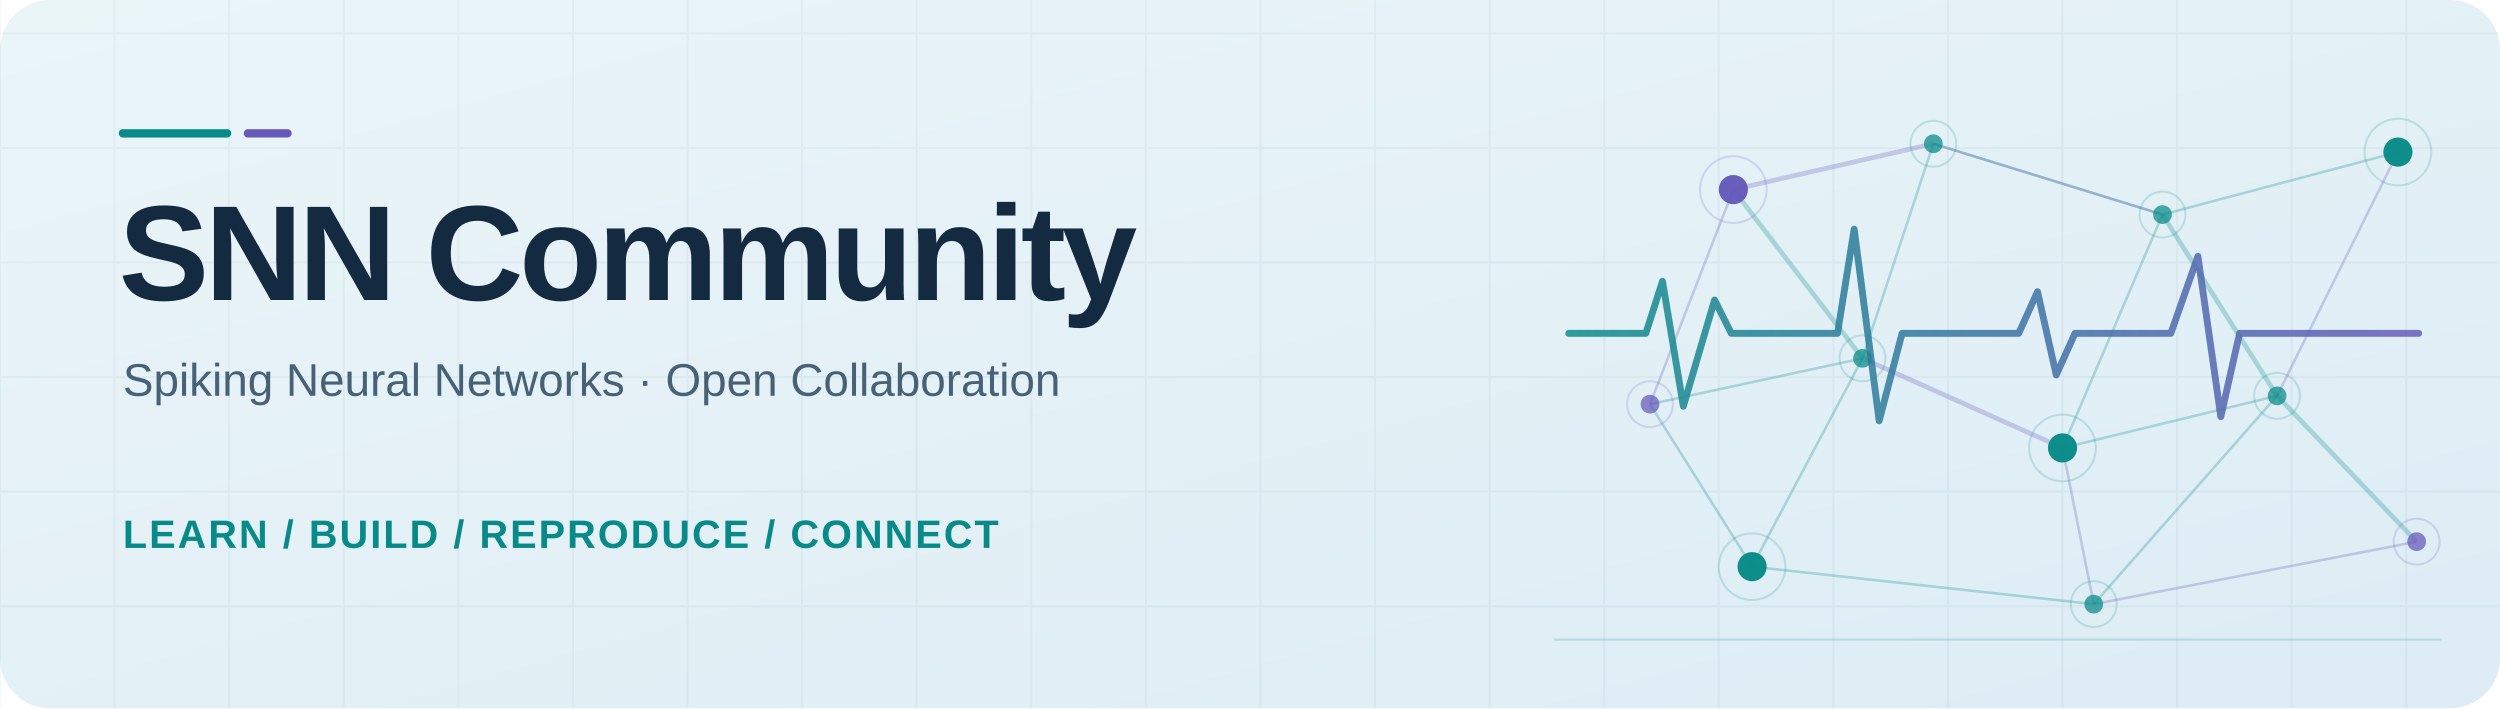
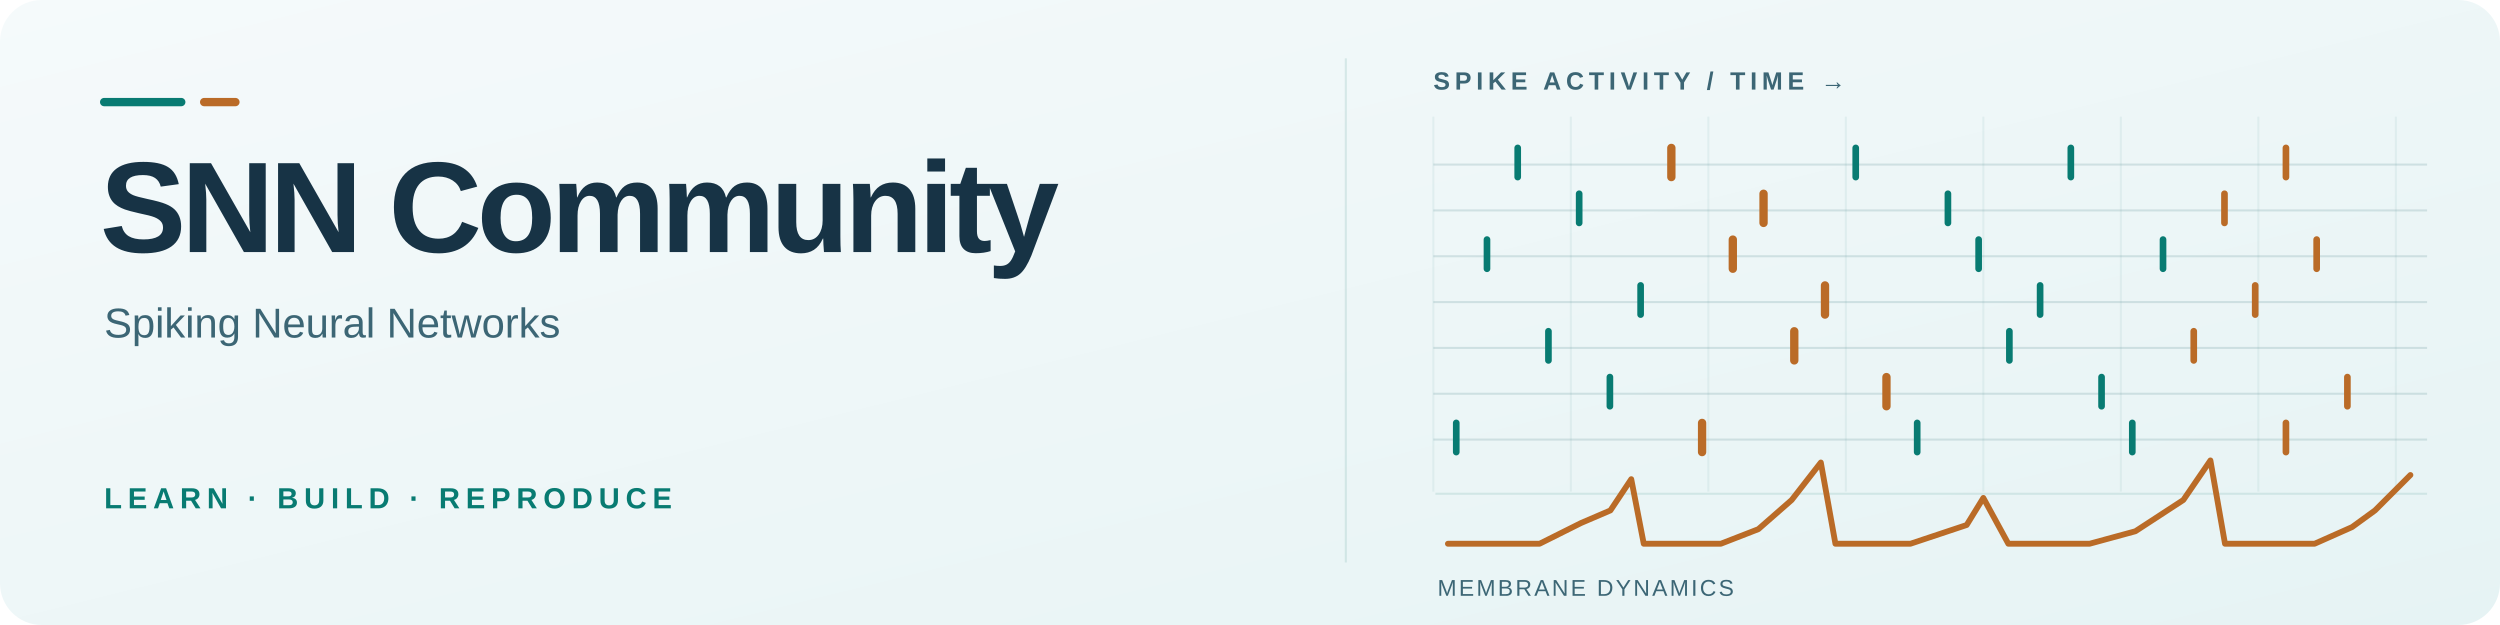
- <svg xmlns="http://www.w3.org/2000/svg" width="1200" height="340" viewBox="0 0 1200 340" role="img" aria-labelledby="title desc">
+ <svg xmlns="http://www.w3.org/2000/svg" width="1200" height="300" viewBox="0 0 1200 300" role="img" aria-labelledby="title description">
  <defs>
-     <linearGradient id="bg" x1="0" y1="0" x2="1" y2="1">
-       <stop offset="0" stop-color="#EAF5F8" />
-       <stop offset="1" stop-color="#DDECF5" />
-     </linearGradient>
-     <linearGradient id="spike" x1="0" y1="0" x2="1" y2="0">
-       <stop offset="0" stop-color="#088B88" />
-       <stop offset="1" stop-color="#6559B9" />
+     <linearGradient id="backdrop" x1="0" y1="0" x2="1" y2="1">
+       <stop offset="0" stop-color="#F5FAFB" />
+       <stop offset="1" stop-color="#E6F3F4" />
    </linearGradient>
  </defs>
-   <rect width="1200" height="340" rx="24" fill="url(#bg)" />
-   <g opacity="0.045" stroke="#163A52" stroke-width="1">
-     <path d="M0 0V340" />
-     <path d="M55 0V340" />
-     <path d="M110 0V340" />
-     <path d="M165 0V340" />
-     <path d="M220 0V340" />
-     <path d="M275 0V340" />
-     <path d="M330 0V340" />
-     <path d="M385 0V340" />
-     <path d="M440 0V340" />
-     <path d="M495 0V340" />
-     <path d="M550 0V340" />
-     <path d="M605 0V340" />
-     <path d="M660 0V340" />
-     <path d="M715 0V340" />
-     <path d="M770 0V340" />
-     <path d="M825 0V340" />
-     <path d="M880 0V340" />
-     <path d="M935 0V340" />
-     <path d="M990 0V340" />
-     <path d="M1045 0V340" />
-     <path d="M1100 0V340" />
-     <path d="M1155 0V340" />
-     <path d="M1210 0V340" />
-     <path d="M0 16H1200" />
-     <path d="M0 71H1200" />
-     <path d="M0 126H1200" />
-     <path d="M0 181H1200" />
-     <path d="M0 236H1200" />
-     <path d="M0 291H1200" />
-     <path d="M0 346H1200" />
-   </g>
-   <rect x="57" y="62" width="54" height="4" rx="2" fill="#088B88" />
-   <rect x="117" y="62" width="23" height="4" rx="2" fill="#6559B9" />
-   <text x="57" y="144" font-family="Arial, Helvetica, sans-serif" font-size="65" font-weight="700" letter-spacing="-2.0" fill="#132A40">SNN Community</text>
-   <text x="59" y="190" font-family="Arial, Helvetica, sans-serif" font-size="22" font-weight="400" fill="#476177">Spiking Neural Networks · Open Collaboration</text>
-   <text x="59" y="263" font-family="Arial, Helvetica, sans-serif" font-size="19" font-weight="700" letter-spacing="1.0" fill="#088B88">LEARN   /   BUILD   /   REPRODUCE   /   CONNECT</text>
-   <g>
-     <path d="M832 91 L928 69" stroke="#6559B9" stroke-width="2.3" opacity="0.28" />
-     <path d="M928 69 L1038 103" stroke="#088B88" stroke-width="1.25" opacity="0.28" />
-     <path d="M1038 103 L1151 73" stroke="#088B88" stroke-width="1.25" opacity="0.28" />
-     <path d="M832 91 L792 194" stroke="#6559B9" stroke-width="1.25" opacity="0.28" />
-     <path d="M832 91 L894 172" stroke="#088B88" stroke-width="2.3" opacity="0.28" />
-     <path d="M928 69 L894 172" stroke="#088B88" stroke-width="1.25" opacity="0.28" />
-     <path d="M928 69 L1038 103" stroke="#6559B9" stroke-width="1.25" opacity="0.28" />
-     <path d="M1038 103 L990 215" stroke="#088B88" stroke-width="1.25" opacity="0.28" />
-     <path d="M1038 103 L1093 190" stroke="#088B88" stroke-width="2.3" opacity="0.28" />
-     <path d="M1151 73 L1093 190" stroke="#6559B9" stroke-width="1.25" opacity="0.28" />
-     <path d="M792 194 L894 172" stroke="#088B88" stroke-width="1.25" opacity="0.28" />
-     <path d="M792 194 L841 272" stroke="#088B88" stroke-width="1.25" opacity="0.28" />
-     <path d="M894 172 L990 215" stroke="#6559B9" stroke-width="2.3" opacity="0.28" />
-     <path d="M894 172 L841 272" stroke="#088B88" stroke-width="1.25" opacity="0.28" />
-     <path d="M990 215 L1093 190" stroke="#088B88" stroke-width="1.25" opacity="0.28" />
-     <path d="M990 215 L1005 290" stroke="#6559B9" stroke-width="1.25" opacity="0.28" />
-     <path d="M1093 190 L1160 260" stroke="#088B88" stroke-width="2.3" opacity="0.28" />
-     <path d="M1093 190 L1005 290" stroke="#088B88" stroke-width="1.25" opacity="0.28" />
-     <path d="M1160 260 L1005 290" stroke="#6559B9" stroke-width="1.25" opacity="0.28" />
-     <path d="M841 272 L1005 290" stroke="#088B88" stroke-width="1.25" opacity="0.28" />
-     <circle cx="832" cy="91" r="7" fill="#6559B9" opacity="0.97" />
-     <circle cx="832" cy="91" r="16" fill="none" stroke="#6559B9" stroke-width="1" opacity="0.19" />
-     <circle cx="928" cy="69" r="4.5" fill="#088B88" opacity="0.73" />
-     <circle cx="928" cy="69" r="11" fill="none" stroke="#088B88" stroke-width="1" opacity="0.19" />
-     <circle cx="1038" cy="103" r="4.5" fill="#088B88" opacity="0.73" />
-     <circle cx="1038" cy="103" r="11" fill="none" stroke="#088B88" stroke-width="1" opacity="0.19" />
-     <circle cx="1151" cy="73" r="7" fill="#088B88" opacity="0.97" />
-     <circle cx="1151" cy="73" r="16" fill="none" stroke="#088B88" stroke-width="1" opacity="0.19" />
-     <circle cx="792" cy="194" r="4.5" fill="#6559B9" opacity="0.73" />
-     <circle cx="792" cy="194" r="11" fill="none" stroke="#6559B9" stroke-width="1" opacity="0.19" />
-     <circle cx="894" cy="172" r="4.5" fill="#088B88" opacity="0.73" />
-     <circle cx="894" cy="172" r="11" fill="none" stroke="#088B88" stroke-width="1" opacity="0.19" />
-     <circle cx="990" cy="215" r="7" fill="#088B88" opacity="0.97" />
-     <circle cx="990" cy="215" r="16" fill="none" stroke="#088B88" stroke-width="1" opacity="0.19" />
-     <circle cx="1093" cy="190" r="4.5" fill="#088B88" opacity="0.73" />
-     <circle cx="1093" cy="190" r="11" fill="none" stroke="#088B88" stroke-width="1" opacity="0.19" />
-     <circle cx="1160" cy="260" r="4.5" fill="#6559B9" opacity="0.73" />
-     <circle cx="1160" cy="260" r="11" fill="none" stroke="#6559B9" stroke-width="1" opacity="0.19" />
-     <circle cx="841" cy="272" r="7" fill="#088B88" opacity="0.97" />
-     <circle cx="841" cy="272" r="16" fill="none" stroke="#088B88" stroke-width="1" opacity="0.19" />
-     <circle cx="1005" cy="290" r="4.5" fill="#088B88" opacity="0.73" />
-     <circle cx="1005" cy="290" r="11" fill="none" stroke="#088B88" stroke-width="1" opacity="0.19" />
-   </g>
-   <path d="M753 160 L790 160 L798 135 L808 195 L823 144 L831 160 L882 160 L890 110 L902 202 L913 160 L969 160 L978 140 L987 180 L996 160 L1042 160 L1055 123 L1066 200 L1075 160 L1161 160" stroke="url(#spike)" fill="none" stroke-width="3.3" stroke-linecap="round" stroke-linejoin="round" opacity="0.83" />
-   <path d="M746 307H1172" stroke="#088B88" opacity="0.20" />
+   <rect width="1200" height="300" rx="20" fill="url(#backdrop)" />
+   <path d="M646 28V270" stroke="#84B7B3" stroke-width="1" opacity=".25" />
+   <rect x="48" y="47" width="41" height="4" rx="2" fill="#087B72" />
+   <rect x="96" y="47" width="19" height="4" rx="2" fill="#BA6B27" />
+   <text x="48" y="121" font-family="Arial,Helvetica,sans-serif" font-size="62" font-weight="700" fill="#173345" letter-spacing="-2.4">SNN Community</text>
+   <text x="50" y="162" font-family="Arial,Helvetica,sans-serif" font-size="20" font-weight="400" fill="#3C6675">Spiking Neural Networks</text>
+   <text x="50" y="244" font-family="Arial,Helvetica,sans-serif" font-size="14" font-weight="700" letter-spacing="2.8" fill="#087B72">LEARN  ·  BUILD  ·  REPRODUCE</text>
+   <text x="688" y="43" font-family="Arial,Helvetica,sans-serif" font-size="12" font-weight="700" letter-spacing="2.3" fill="#3C6675">SPIKE ACTIVITY  /  TIME →</text>
+   <path d="M688 56 V236" stroke="#84B7B3" stroke-width="1" opacity=".14" />
+   <path d="M754 56 V236" stroke="#84B7B3" stroke-width="1" opacity=".14" />
+   <path d="M820 56 V236" stroke="#84B7B3" stroke-width="1" opacity=".14" />
+   <path d="M886 56 V236" stroke="#84B7B3" stroke-width="1" opacity=".14" />
+   <path d="M952 56 V236" stroke="#84B7B3" stroke-width="1" opacity=".14" />
+   <path d="M1018 56 V236" stroke="#84B7B3" stroke-width="1" opacity=".14" />
+   <path d="M1084 56 V236" stroke="#84B7B3" stroke-width="1" opacity=".14" />
+   <path d="M1150 56 V236" stroke="#84B7B3" stroke-width="1" opacity=".14" />
+   <line x1="688" y1="79" x2="1165" y2="79" stroke="#67969B" stroke-width="1" opacity=".23" />
+   <path d="M728.5 85v-14" stroke="#087B72" stroke-width="3.2" stroke-linecap="round" />
+   <path d="M802.25 85v-14" stroke="#BA6B27" stroke-width="4" stroke-linecap="round" />
+   <path d="M890.75 85v-14" stroke="#087B72" stroke-width="3.2" stroke-linecap="round" />
+   <path d="M994 85v-14" stroke="#087B72" stroke-width="3.2" stroke-linecap="round" />
+   <path d="M1097.25 85v-14" stroke="#BA6B27" stroke-width="3.2" stroke-linecap="round" />
+   <line x1="688" y1="101" x2="1165" y2="101" stroke="#67969B" stroke-width="1" opacity=".23" />
+   <path d="M758 107v-14" stroke="#087B72" stroke-width="3.2" stroke-linecap="round" />
+   <path d="M846.5 107v-14" stroke="#BA6B27" stroke-width="4" stroke-linecap="round" />
+   <path d="M935 107v-14" stroke="#087B72" stroke-width="3.2" stroke-linecap="round" />
+   <path d="M1067.75 107v-14" stroke="#BA6B27" stroke-width="3.2" stroke-linecap="round" />
+   <line x1="688" y1="123" x2="1165" y2="123" stroke="#67969B" stroke-width="1" opacity=".23" />
+   <path d="M713.75 129v-14" stroke="#087B72" stroke-width="3.2" stroke-linecap="round" />
+   <path d="M831.75 129v-14" stroke="#BA6B27" stroke-width="4" stroke-linecap="round" />
+   <path d="M949.75 129v-14" stroke="#087B72" stroke-width="3.2" stroke-linecap="round" />
+   <path d="M1038.25 129v-14" stroke="#087B72" stroke-width="3.2" stroke-linecap="round" />
+   <path d="M1112 129v-14" stroke="#BA6B27" stroke-width="3.2" stroke-linecap="round" />
+   <line x1="688" y1="145" x2="1165" y2="145" stroke="#67969B" stroke-width="1" opacity=".23" />
+   <path d="M787.5 151v-14" stroke="#087B72" stroke-width="3.2" stroke-linecap="round" />
+   <path d="M876 151v-14" stroke="#BA6B27" stroke-width="4" stroke-linecap="round" />
+   <path d="M979.25 151v-14" stroke="#087B72" stroke-width="3.2" stroke-linecap="round" />
+   <path d="M1082.5 151v-14" stroke="#BA6B27" stroke-width="3.2" stroke-linecap="round" />
+   <line x1="688" y1="167" x2="1165" y2="167" stroke="#67969B" stroke-width="1" opacity=".23" />
+   <path d="M743.25 173v-14" stroke="#087B72" stroke-width="3.2" stroke-linecap="round" />
+   <path d="M861.25 173v-14" stroke="#BA6B27" stroke-width="4" stroke-linecap="round" />
+   <path d="M964.5 173v-14" stroke="#087B72" stroke-width="3.2" stroke-linecap="round" />
+   <path d="M1053 173v-14" stroke="#BA6B27" stroke-width="3.2" stroke-linecap="round" />
+   <line x1="688" y1="189" x2="1165" y2="189" stroke="#67969B" stroke-width="1" opacity=".23" />
+   <path d="M772.75 195v-14" stroke="#087B72" stroke-width="3.2" stroke-linecap="round" />
+   <path d="M905.5 195v-14" stroke="#BA6B27" stroke-width="4" stroke-linecap="round" />
+   <path d="M1008.75 195v-14" stroke="#087B72" stroke-width="3.2" stroke-linecap="round" />
+   <path d="M1126.75 195v-14" stroke="#BA6B27" stroke-width="3.2" stroke-linecap="round" />
+   <line x1="688" y1="211" x2="1165" y2="211" stroke="#67969B" stroke-width="1" opacity=".23" />
+   <path d="M699 217v-14" stroke="#087B72" stroke-width="3.2" stroke-linecap="round" />
+   <path d="M817 217v-14" stroke="#BA6B27" stroke-width="4" stroke-linecap="round" />
+   <path d="M920.25 217v-14" stroke="#087B72" stroke-width="3.2" stroke-linecap="round" />
+   <path d="M1023.5 217v-14" stroke="#087B72" stroke-width="3.2" stroke-linecap="round" />
+   <path d="M1097.25 217v-14" stroke="#BA6B27" stroke-width="3.2" stroke-linecap="round" />
+   <path d="M689 237H1165" stroke="#84B7B3" stroke-width="1" opacity=".25" />
+   <path d="M695 261L739 261L759 251L773 245L783 230L789 261L826 261L844 254L860 240L874 222L881 261L917 261L932 256L944 252L952 239L964 261L1003 261L1025 255L1048 240L1061 221L1068 261L1111 261L1129 253L1140 245L1157 228" stroke="#BA6B27" stroke-width="2.8" fill="none" stroke-linejoin="round" stroke-linecap="round" />
+   <text x="690" y="286" font-family="Arial,Helvetica,sans-serif" font-size="11" letter-spacing="1.1" fill="#3C6675">MEMBRANE DYNAMICS</text>
</svg>
